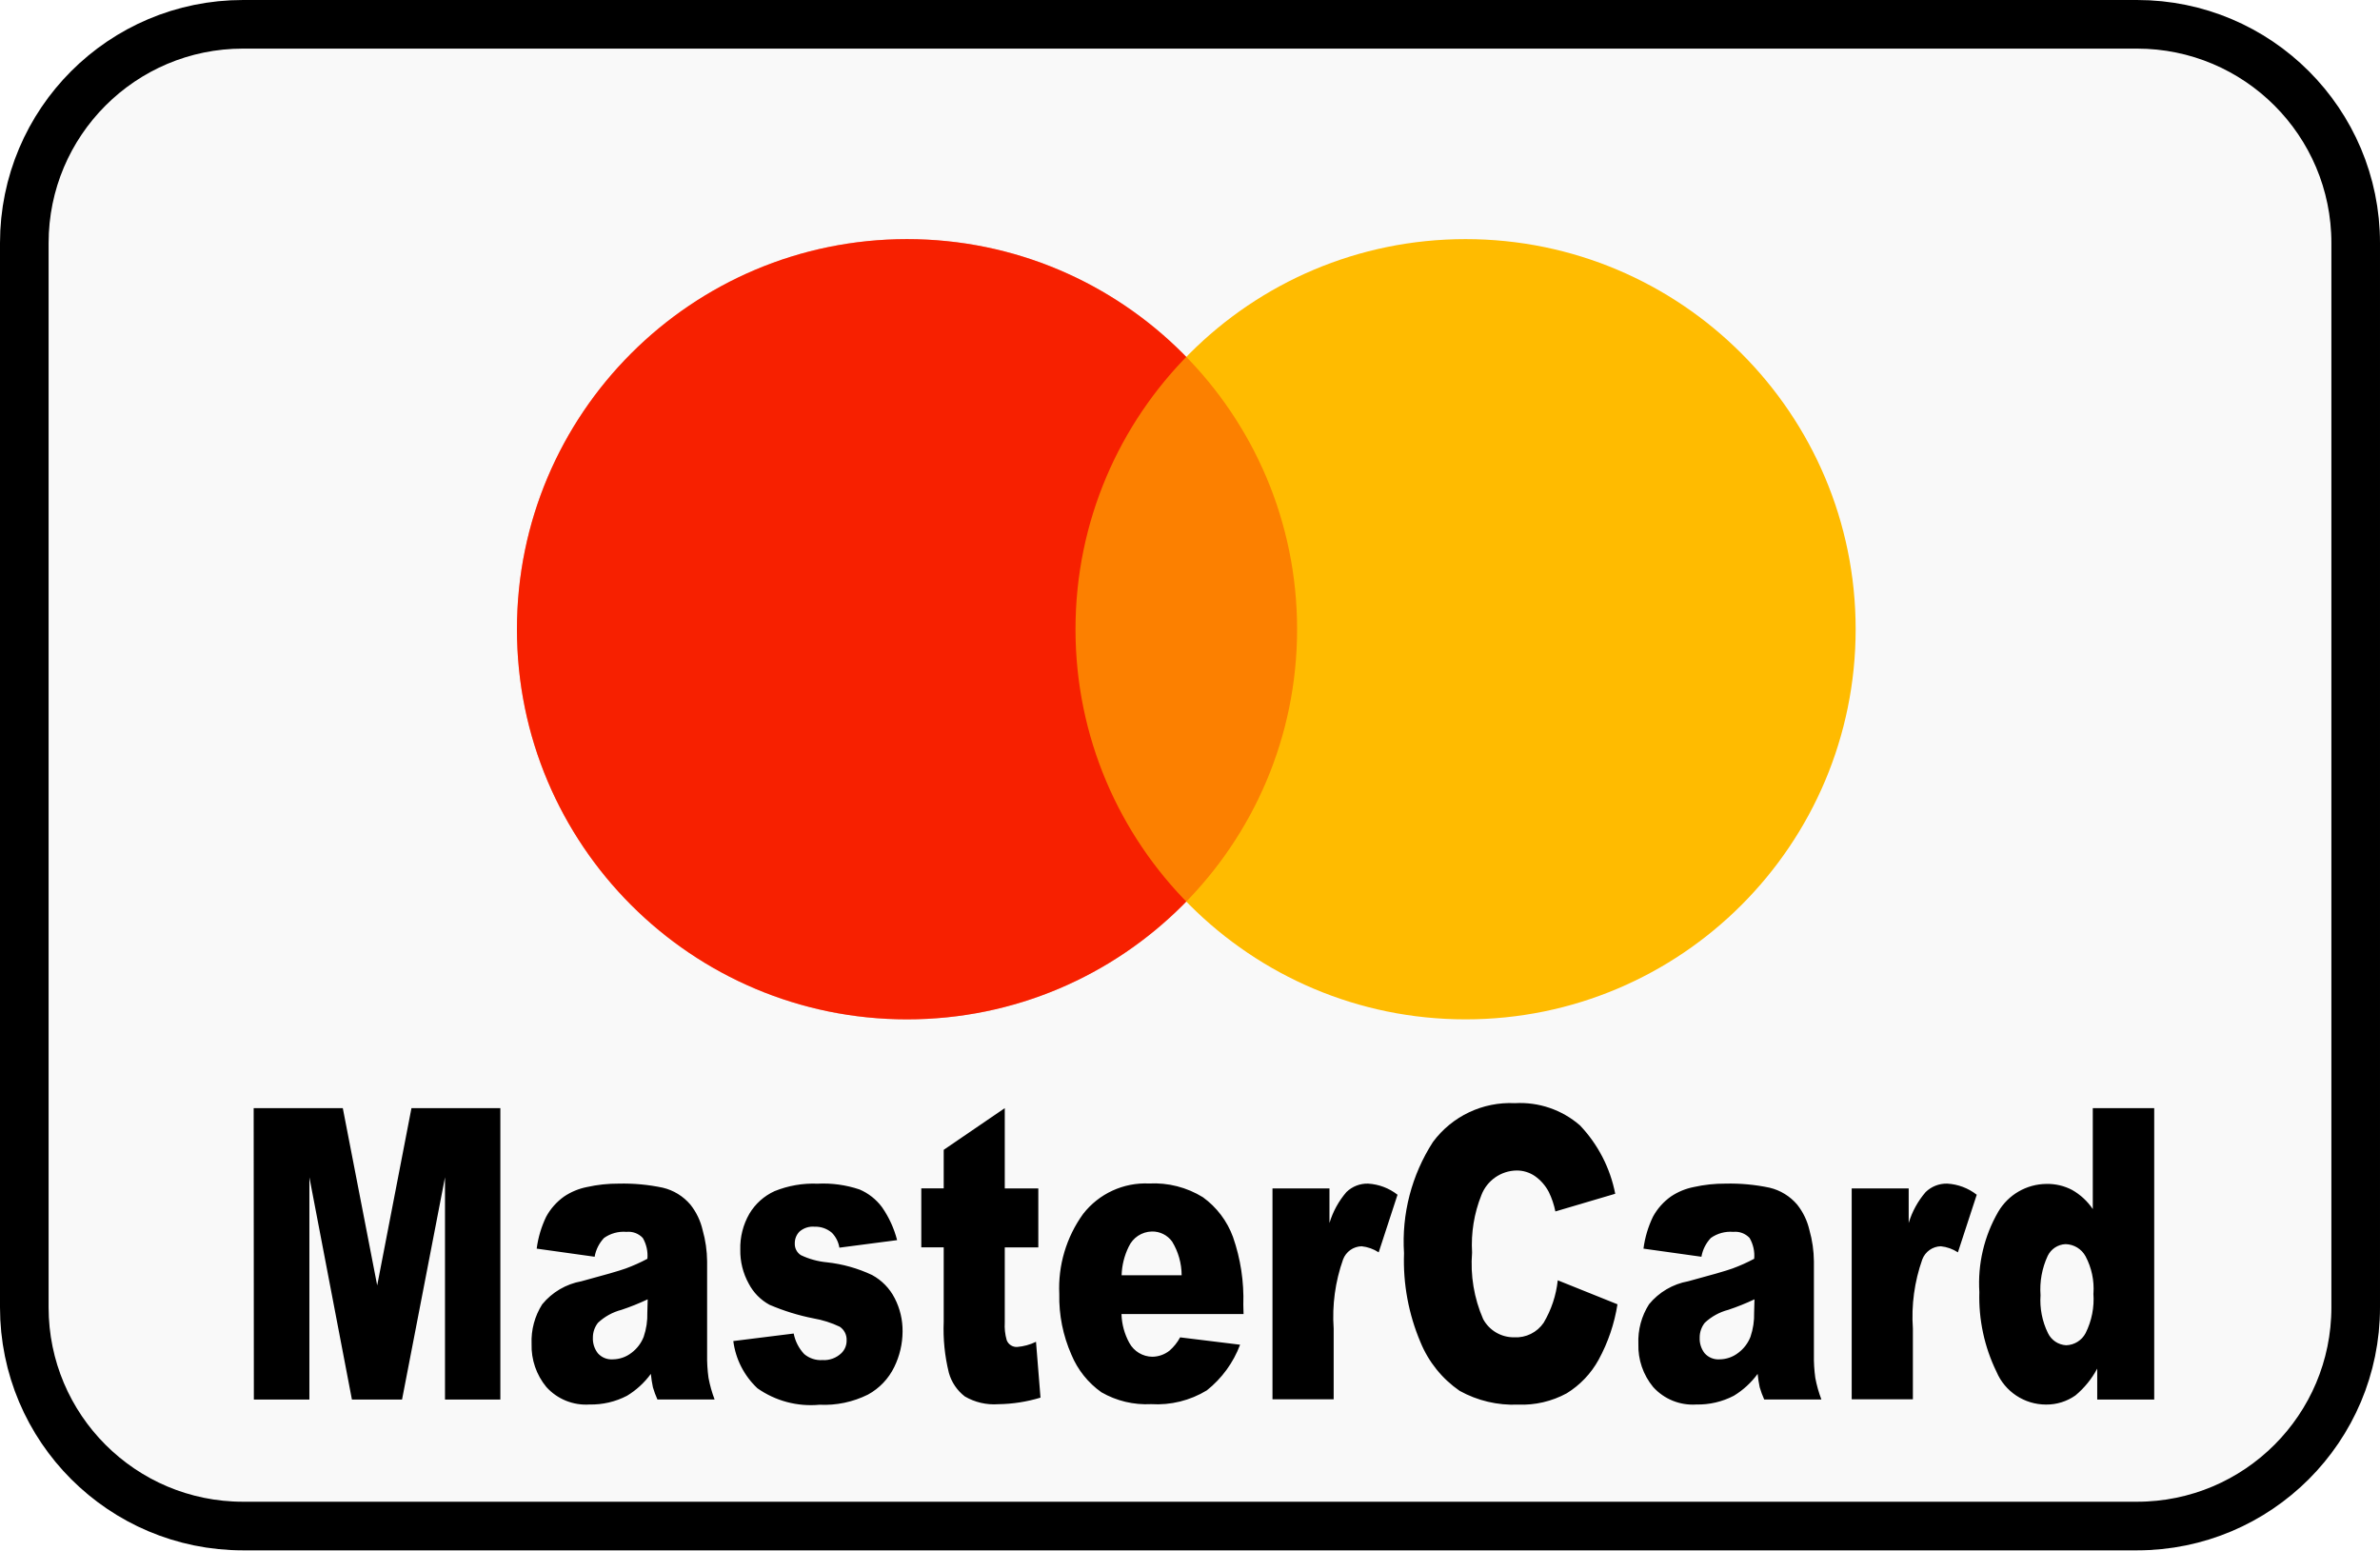
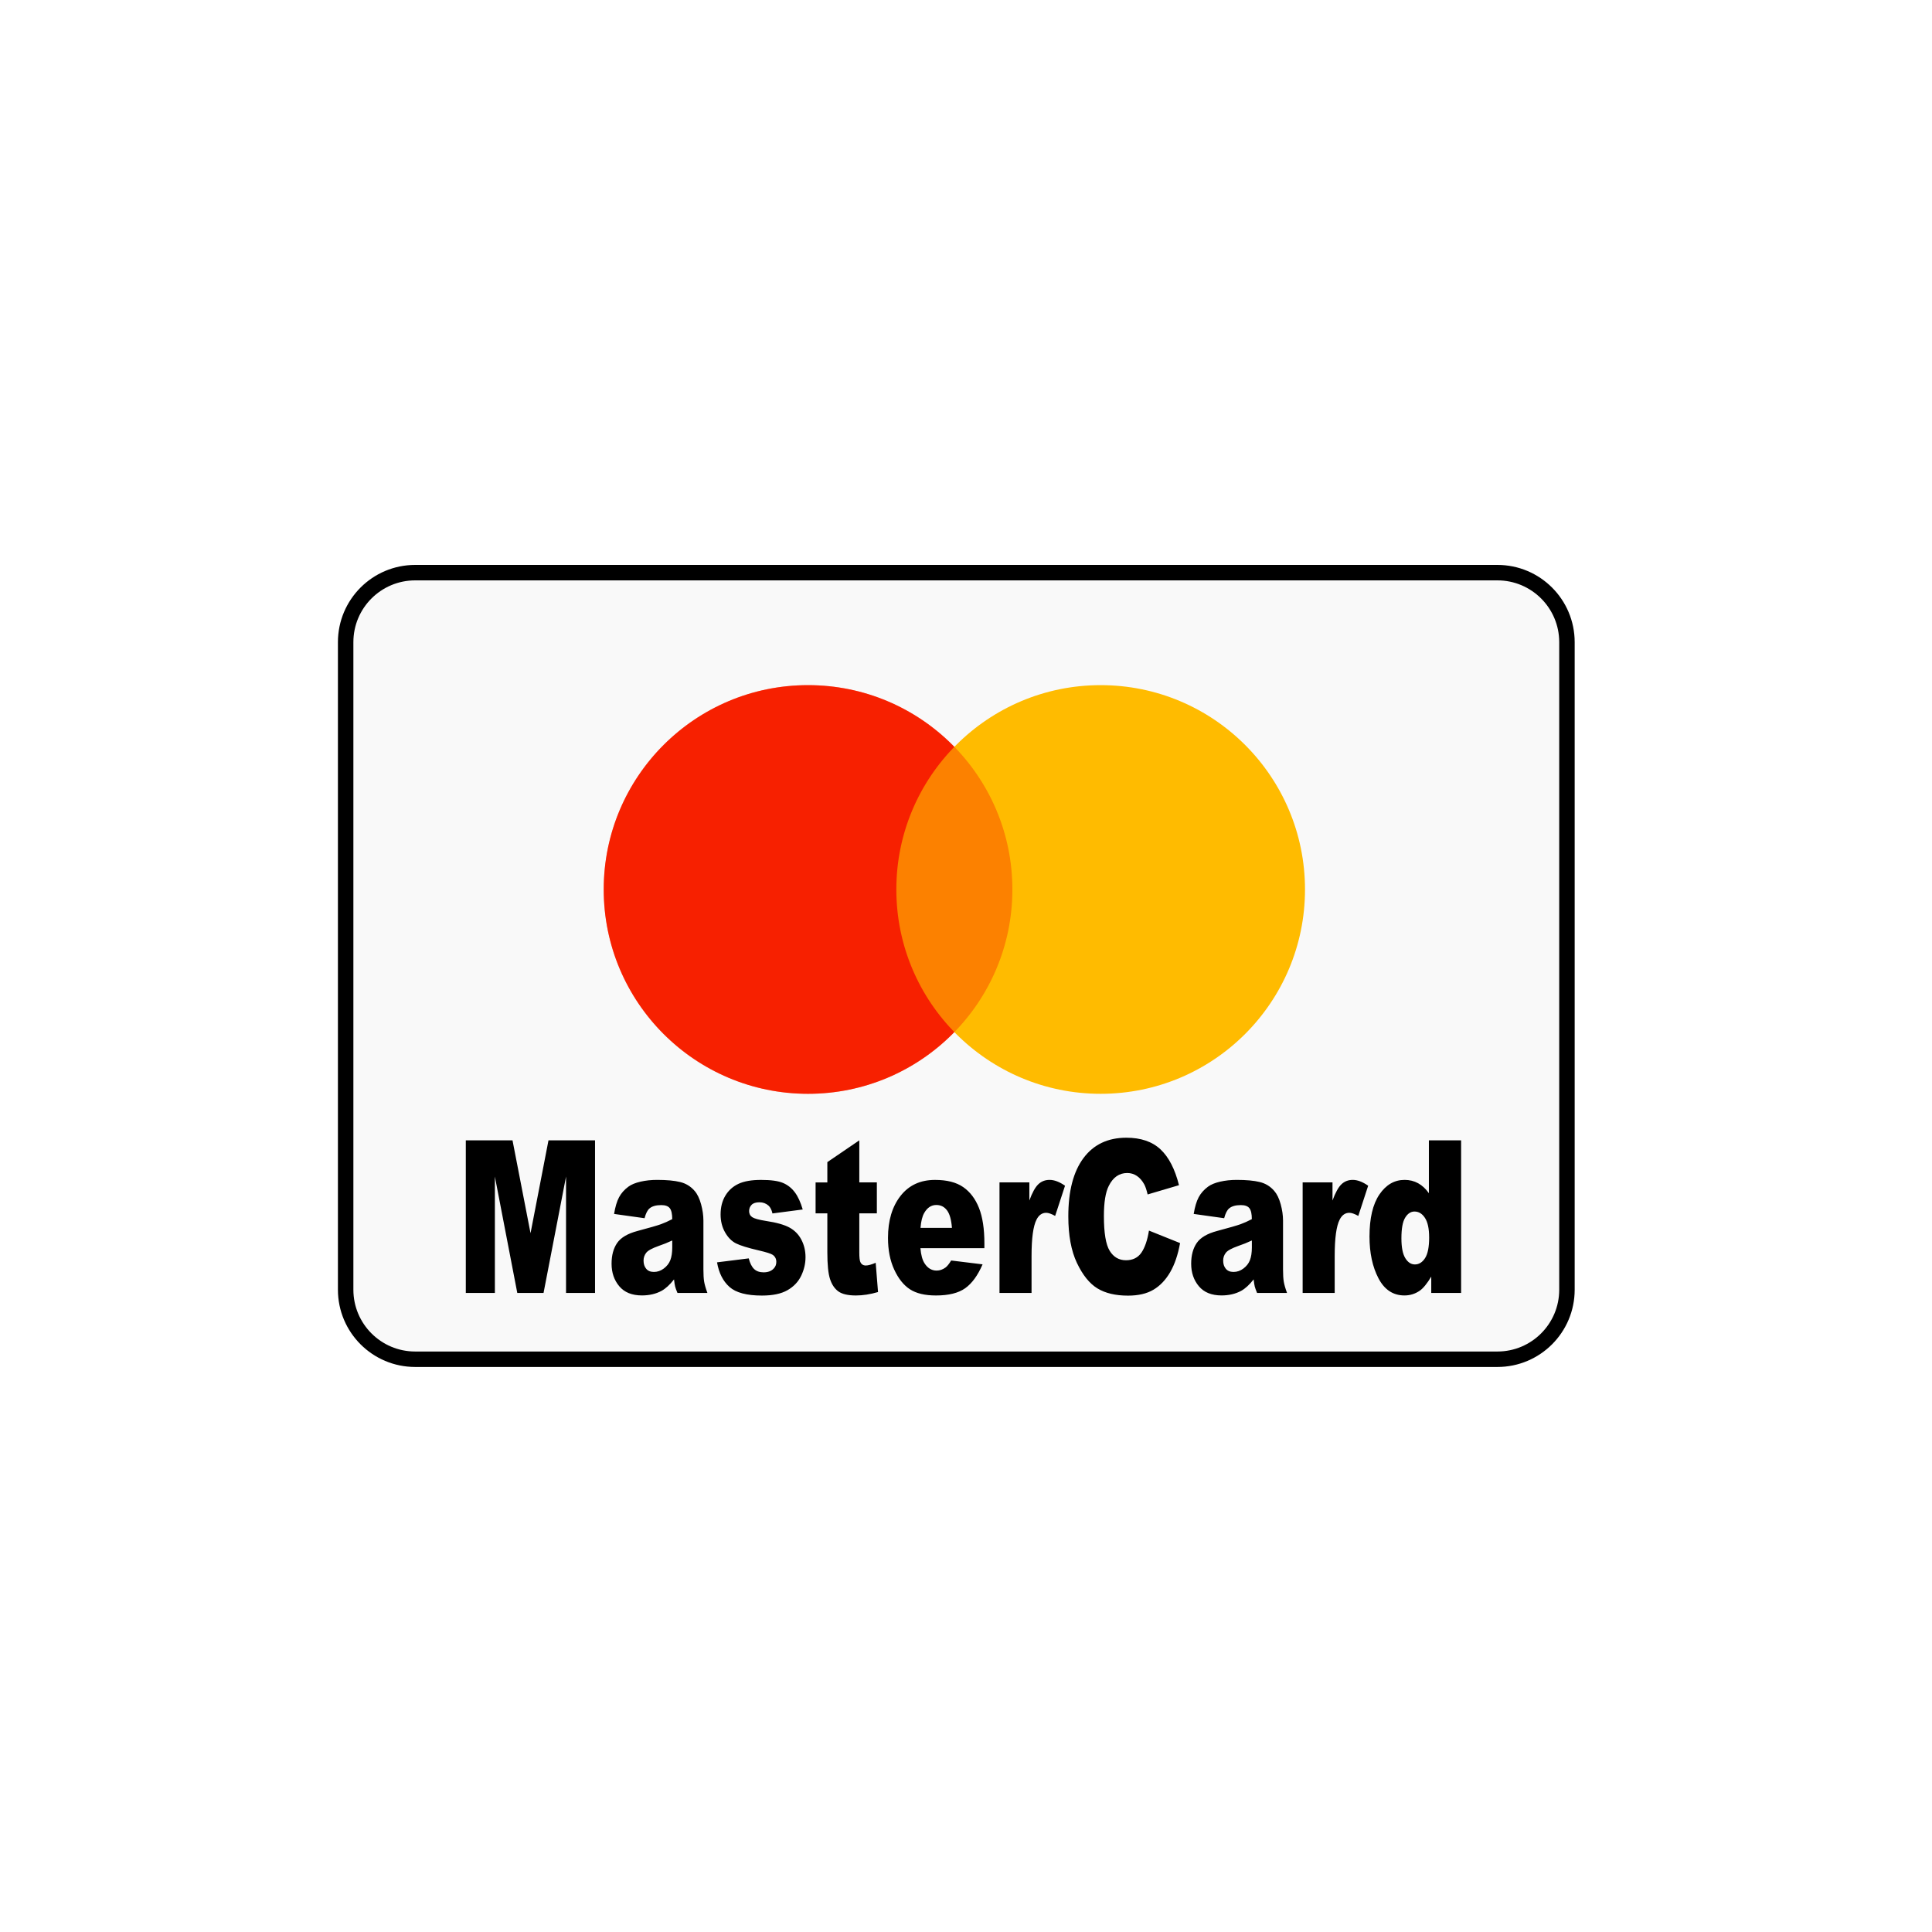
- <svg xmlns="http://www.w3.org/2000/svg" width="39.171" height="25.513" viewBox="0 0 39.171 25.513">
-   <g id="mastercard" transform="translate(300.297 -412.783)">
-     <rect id="Rectangle_27" data-name="Rectangle 27" width="38.371" height="24.713" rx="3.599" transform="translate(-299.897 413.183)" fill="#f9f9f9" stroke="#000" stroke-linecap="round" stroke-linejoin="round" stroke-width="0.8" />
-     <path id="Path_359" data-name="Path 359" d="M-296.689,455.489a6.42,6.42,0,0,1-6.42,6.42,6.42,6.42,0,0,1-6.42-6.42,6.42,6.42,0,0,1,6.42-6.42A6.42,6.42,0,0,1-296.689,455.489Z" transform="translate(17.74 -32.351)" fill="#f72000" fill-rule="evenodd" />
-     <path id="Path_360" data-name="Path 360" d="M-296.689,455.489a6.42,6.42,0,0,1-6.42,6.42,6.42,6.42,0,0,1-6.42-6.42,6.42,6.42,0,0,1,6.42-6.42A6.42,6.42,0,0,1-296.689,455.489Z" transform="translate(26.933 -32.351)" fill="#fb0" fill-rule="evenodd" />
-     <path id="Path_361" data-name="Path 361" d="M-296.689,455.489a6.42,6.42,0,0,1-6.42,6.42,6.42,6.42,0,0,1-6.42-6.42,6.42,6.42,0,0,1,6.42-6.42A6.42,6.42,0,0,1-296.689,455.489Z" transform="translate(17.74 -32.351)" fill="rgba(247,32,0,0.38)" fill-rule="evenodd" />
-     <g id="Group_111" data-name="Group 111" transform="translate(-296.122 430.937)">
-       <path id="Path_362" data-name="Path 362" d="M-293.678,442.514h1.467l.566,2.917.564-2.917h1.463v4.795h-.911v-3.657l-.707,3.657h-.825l-.7-3.657v3.657h-.914Zm5.616,2.446-.958-.134a1.721,1.721,0,0,1,.156-.525.987.987,0,0,1,.294-.332,1.031,1.031,0,0,1,.379-.157,2.324,2.324,0,0,1,.522-.056,3.148,3.148,0,0,1,.724.067.854.854,0,0,1,.456.28,1.054,1.054,0,0,1,.2.417,1.95,1.95,0,0,1,.074.515v1.534a2.444,2.444,0,0,0,.023.384,2.107,2.107,0,0,0,.1.355h-.941a1.5,1.5,0,0,1-.074-.2,1.961,1.961,0,0,1-.034-.221,1.357,1.357,0,0,1-.392.36,1.279,1.279,0,0,1-.618.144.877.877,0,0,1-.71-.288,1.064,1.064,0,0,1-.243-.71,1.127,1.127,0,0,1,.175-.651,1.083,1.083,0,0,1,.645-.379q.564-.151.731-.211a2.865,2.865,0,0,0,.355-.159.576.576,0,0,0-.076-.343.321.321,0,0,0-.268-.1.558.558,0,0,0-.369.1.6.6,0,0,0-.155.307Zm.869.7a3.9,3.9,0,0,1-.431.173.894.894,0,0,0-.387.213.39.39,0,0,0-.084.245.39.39,0,0,0,.082.257.3.3,0,0,0,.243.1.509.509,0,0,0,.311-.108.6.6,0,0,0,.2-.263,1.133,1.133,0,0,0,.06-.4Zm1.408.687.995-.124a.684.684,0,0,0,.172.337.421.421,0,0,0,.3.1.415.415,0,0,0,.313-.114.286.286,0,0,0,.086-.213.255.255,0,0,0-.113-.222,1.663,1.663,0,0,0-.431-.137,3.591,3.591,0,0,1-.725-.224.835.835,0,0,1-.342-.348,1.114,1.114,0,0,1-.139-.559,1.123,1.123,0,0,1,.15-.592.933.933,0,0,1,.414-.371,1.7,1.7,0,0,1,.707-.123,1.874,1.874,0,0,1,.691.095.9.9,0,0,1,.372.294,1.687,1.687,0,0,1,.247.54l-.95.124a.456.456,0,0,0-.123-.245.416.416,0,0,0-.286-.1.332.332,0,0,0-.247.08.269.269,0,0,0-.078.195.217.217,0,0,0,.1.193,1.267,1.267,0,0,0,.428.118,2.329,2.329,0,0,1,.744.209.9.9,0,0,1,.373.383,1.166,1.166,0,0,1,.129.546,1.338,1.338,0,0,1-.137.585,1.03,1.03,0,0,1-.431.453,1.616,1.616,0,0,1-.8.168,1.526,1.526,0,0,1-1.021-.271A1.289,1.289,0,0,1-285.784,446.347Zm4.469-3.833v1.321h.552v.971h-.552v1.233a.861.861,0,0,0,.032.294.174.174,0,0,0,.172.111.866.866,0,0,0,.31-.085l.074.919a2.5,2.5,0,0,1-.694.108.952.952,0,0,1-.552-.128.743.743,0,0,1-.262-.388,2.978,2.978,0,0,1-.085-.842v-1.223h-.369v-.971h.369V443.2Zm3.93,3.388h-2.009a1.045,1.045,0,0,0,.13.477.436.436,0,0,0,.379.226.465.465,0,0,0,.281-.1.783.783,0,0,0,.175-.219l.987.121a1.74,1.74,0,0,1-.547.751,1.573,1.573,0,0,1-.918.227,1.483,1.483,0,0,1-.817-.195,1.426,1.426,0,0,1-.494-.618,2.354,2.354,0,0,1-.2-1,2.083,2.083,0,0,1,.393-1.318,1.3,1.3,0,0,1,1.085-.5,1.532,1.532,0,0,1,.886.226,1.4,1.4,0,0,1,.495.654,3.071,3.071,0,0,1,.17,1.115Zm-1.019-.638a1.069,1.069,0,0,0-.156-.553.4.4,0,0,0-.334-.167.429.429,0,0,0-.382.252,1.135,1.135,0,0,0-.116.468Zm1.495-1.429h.938v.569a1.4,1.4,0,0,1,.279-.509.493.493,0,0,1,.356-.139.87.87,0,0,1,.485.183l-.31.948a.638.638,0,0,0-.281-.1.335.335,0,0,0-.305.216,2.82,2.82,0,0,0-.155,1.138v1.164h-1.007Zm4.7,1.514.978.393a2.819,2.819,0,0,1-.31.912,1.492,1.492,0,0,1-.526.553,1.546,1.546,0,0,1-.8.186,1.825,1.825,0,0,1-.962-.227,1.8,1.8,0,0,1-.644-.8,3.435,3.435,0,0,1-.271-1.465,3.021,3.021,0,0,1,.476-1.83,1.582,1.582,0,0,1,1.348-.639,1.5,1.5,0,0,1,1.072.366,2.259,2.259,0,0,1,.58,1.125l-.985.291a1.32,1.32,0,0,0-.108-.32.735.735,0,0,0-.229-.262.528.528,0,0,0-.3-.092.631.631,0,0,0-.581.406,2.2,2.2,0,0,0-.153.945,2.278,2.278,0,0,0,.182,1.094.571.571,0,0,0,.512.3.549.549,0,0,0,.484-.239A1.728,1.728,0,0,0-272.215,445.349Zm2.364-.389-.958-.134a1.721,1.721,0,0,1,.156-.525.987.987,0,0,1,.294-.332,1.031,1.031,0,0,1,.379-.157,2.324,2.324,0,0,1,.522-.056,3.148,3.148,0,0,1,.724.067.854.854,0,0,1,.456.28,1.054,1.054,0,0,1,.2.417,1.952,1.952,0,0,1,.074.515v1.534a2.445,2.445,0,0,0,.023.384,2.1,2.1,0,0,0,.1.355h-.941a1.492,1.492,0,0,1-.074-.2,1.965,1.965,0,0,1-.034-.221,1.357,1.357,0,0,1-.392.36,1.278,1.278,0,0,1-.618.144.877.877,0,0,1-.71-.288,1.064,1.064,0,0,1-.243-.71,1.127,1.127,0,0,1,.175-.651,1.083,1.083,0,0,1,.645-.379q.564-.151.731-.211a2.868,2.868,0,0,0,.355-.159.576.576,0,0,0-.076-.343.321.321,0,0,0-.268-.1.559.559,0,0,0-.369.1.6.6,0,0,0-.155.307Zm.869.7a3.9,3.9,0,0,1-.431.173.894.894,0,0,0-.387.213.39.39,0,0,0-.084.245.39.39,0,0,0,.082.257.3.3,0,0,0,.243.1.509.509,0,0,0,.311-.108.6.6,0,0,0,.2-.263,1.134,1.134,0,0,0,.06-.4Zm1.6-1.825h.938v.569a1.394,1.394,0,0,1,.279-.509.493.493,0,0,1,.356-.139.87.87,0,0,1,.485.183l-.31.948a.637.637,0,0,0-.281-.1.335.335,0,0,0-.305.216,2.82,2.82,0,0,0-.155,1.138v1.164h-1.007Zm4.979-1.321v4.795h-.938V446.8a1.482,1.482,0,0,1-.359.442.827.827,0,0,1-.483.15.885.885,0,0,1-.816-.54,2.8,2.8,0,0,1-.282-1.312,2.344,2.344,0,0,1,.311-1.321.928.928,0,0,1,.792-.458.869.869,0,0,1,.425.1,1.016,1.016,0,0,1,.339.314v-1.661Zm-1,3.048a1.137,1.137,0,0,0-.13-.61.384.384,0,0,0-.33-.2.342.342,0,0,0-.293.193,1.306,1.306,0,0,0-.118.648,1.225,1.225,0,0,0,.122.623.353.353,0,0,0,.3.2.374.374,0,0,0,.32-.2,1.25,1.25,0,0,0,.128-.651Z" transform="translate(293.678 -442.432)" />
+ <svg xmlns="http://www.w3.org/2000/svg" width="100" height="100">
+   <g transform="translate(317.788 -383.543)">
+     <rect width="63.214" height="40.714" x="-299.897" y="413.183" fill="#f9f9f9" fill-rule="evenodd" stroke="#000" stroke-linecap="round" stroke-linejoin="round" stroke-width=".8" rx="3.599" ry="3.599" />
+     <path fill="#f72000" fill-rule="evenodd" d="m -271.984,433.517 c 0,5.509 -4.466,9.975 -9.975,9.975 -5.509,0 -9.975,-4.466 -9.975,-9.975 0,-5.509 4.466,-9.975 9.975,-9.975 5.509,0 9.975,4.466 9.975,9.975 z" transform="matrix(1.06027 0 0 1.06027 22.989 -30.063)" />
+     <path fill="#fb0" fill-rule="evenodd" d="m -271.984,433.517 c 0,5.509 -4.466,9.975 -9.975,9.975 -5.509,0 -9.975,-4.466 -9.975,-9.975 0,-5.509 4.466,-9.975 9.975,-9.975 5.509,0 9.975,4.466 9.975,9.975 z" transform="matrix(1.06027 0 0 1.06027 38.135 -30.063)" />
+     <path fill="#f72000" fill-opacity=".378" fill-rule="evenodd" d="m -271.984,433.517 c 0,5.509 -4.466,9.975 -9.975,9.975 -5.509,0 -9.975,-4.466 -9.975,-9.975 0,-5.509 4.466,-9.975 9.975,-9.975 5.509,0 9.975,4.466 9.975,9.975 z" transform="matrix(1.06027 0 0 1.06027 22.989 -30.063)" />
+     <g transform="scale(.86766 1.15253)" style="line-height:125%" font-family="Sans" font-size="9.575" font-weight="400" letter-spacing="0" word-spacing="0">
+       <path d="M-338.471 383.996l2.786 0 1.075 4.17 1.071-4.17 2.777 0 0 6.854-1.73 0 0-5.227-1.342 5.227-1.566 0-1.337-5.227 0 5.227-1.734 0zM-327.807 387.493l-1.819-.192c.069-.318.168-.568.297-.75.129-.182.316-.341.559-.475.175-.097.415-.171.72-.224.305-.053.636-.08.991-.08.57 0 1.029.032 1.374.096.346.064.634.197.865.4.162.14.29.339.383.596.093.257.14.503.14.736l0 2.193c0 .234.015.417.044.549.03.132.094.302.194.507l-1.786 0c-.072-.128-.118-.225-.14-.292-.022-.067-.044-.172-.065-.316-.249.24-.497.411-.743.514-.337.137-.728.206-1.173.206-.592 0-1.042-.137-1.349-.411-.307-.274-.461-.612-.461-1.014 0-.377.111-.687.332-.93.221-.243.63-.424 1.225-.542.714-.143 1.177-.244 1.389-.302.212-.058.436-.133.673-.227 0-.234-.048-.397-.145-.491-.097-.093-.266-.14-.51-.14-.312 0-.545.05-.701.15-.122.078-.22.224-.295.439zm1.65 1c-.262.093-.535.176-.818.248-.386.103-.631.204-.734.304-.106.103-.159.22-.159.351 0 .15.052.272.157.367.104.095.258.143.461.143.212 0 .409-.051.591-.154.182-.103.312-.228.388-.376.076-.148.115-.341.115-.577zM-323.483 389.475l1.889-.178c.078.224.187.385.327.482.14.097.327.145.561.145.256 0 .453-.055.594-.164.109-.081.164-.182.164-.304 0-.137-.072-.243-.215-.318-.103-.053-.376-.118-.818-.196-.661-.115-1.12-.222-1.377-.32-.257-.098-.474-.264-.65-.498-.176-.234-.264-.5-.264-.799 0-.327.095-.609.285-.846.19-.237.452-.414.785-.531.333-.117.781-.175 1.342-.175.592 0 1.029.045 1.311.136.282.09.517.231.706.421.189.19.345.447.47.771l-1.805.178c-.047-.159-.125-.276-.234-.351-.15-.1-.33-.15-.542-.15-.215 0-.372.038-.47.115-.098.076-.147.169-.147.278 0 .122.062.213.187.276.125.062.396.118.813.168.633.072 1.103.171 1.412.299.309.128.545.31.708.547.164.237.245.497.245.781-0.0.287-.086.566-.259.837-.173.271-.446.487-.818.647-.372.161-.88.241-1.522.241-.907 0-1.553-.129-1.938-.388-.385-.259-.632-.626-.741-1.103zM-314.997 383.996l0 1.889 1.047 0 0 1.389-1.047 0 0 1.763c0 .212.02.352.061.421.062.106.171.159.327.159.14 0 .337-.041.589-.122l.14 1.314c-.471.103-.91.154-1.318.154-.474 0-.823-.061-1.047-.182-.224-.122-.39-.306-.498-.554-.108-.248-.161-.649-.161-1.204l0-1.748-.701 0 0-1.389.701 0 0-.912zM-307.536 388.839l-3.815 0c.034.305.117.533.248.683.184.215.424.323.72.323.187 0 .365-.047.533-.14.103-.059.213-.164.332-.313l1.875.173c-.287.499-.633.856-1.038 1.073-.405.217-.986.325-1.744.325-.658 0-1.175-.093-1.552-.278-.377-.185-.69-.48-.937-.884-.248-.404-.372-.878-.372-1.424 0-.776.249-1.404.746-1.884.497-.48 1.184-.72 2.059-.72.711 0 1.272.108 1.683.323.411.215.725.527.94.935.215.408.323.94.323 1.594zm-1.935-.912c-.037-.368-.136-.631-.297-.79-.161-.159-.372-.238-.633-.238-.302 0-.544.12-.725.36-.115.15-.189.372-.22.669zM-306.634 385.885l1.781 0 0 .813c.171-.352.348-.595.531-.727.182-.132.408-.199.676-.199.281 0.0.588.087.921.262l-.589 1.356c-.224-.093-.402-.14-.533-.14-.249 0-.443.103-.58.309-.196.29-.295.832-.295 1.627l0 1.664-1.912 0zM-297.718 388.049l1.856.561c-.125.52-.321.955-.589 1.304-.268.349-.601.612-.998.79-.397.178-.903.266-1.517.266-.745 0-1.353-.108-1.826-.325-.472-.217-.88-.598-1.223-1.143-.343-.545-.514-1.244-.514-2.094 0-1.134.302-2.006.905-2.616.603-.609 1.456-.914 2.56-.914.863 0 1.542.175 2.036.524.494.349.861.885 1.101 1.608l-1.87.416c-.066-.209-.134-.362-.206-.458-.118-.162-.263-.287-.435-.374-.171-.087-.363-.131-.575-.131-.48 0-.848.193-1.103.58-.193.287-.29.737-.29 1.351-0.0.76.115 1.282.346 1.564.231.282.555.423.972.423.405 0.0.711-.114.919-.341.207-.228.358-.558.451-.991zM-293.23 387.493l-1.819-.192c.069-.318.168-.568.297-.75.129-.182.316-.341.559-.475.175-.097.415-.171.72-.224.305-.053.636-.08.991-.08.57 0 1.029.032 1.374.096.346.064.634.197.865.4.162.14.29.339.383.596.093.257.14.503.14.736l0 2.193c-0.0.234.015.417.044.549.03.132.094.302.194.507l-1.786 0c-.072-.128-.118-.225-.14-.292-.022-.067-.044-.172-.066-.316-.249.24-.497.411-.743.514-.337.137-.728.206-1.173.206-.592 0-1.042-.137-1.349-.411-.307-.274-.461-.612-.461-1.014 0-.377.111-.687.332-.93.221-.243.63-.424 1.225-.542.714-.143 1.177-.244 1.389-.302.212-.058.436-.133.673-.227-0-.234-.048-.397-.145-.491-.097-.093-.266-.14-.51-.14-.312 0-.545.05-.701.15-.122.078-.22.224-.295.439zm1.65 1c-.262.093-.535.176-.818.248-.386.103-.631.204-.734.304-.106.103-.159.22-.159.351 0 .15.052.272.157.367.104.095.258.143.461.143.212 0 .409-.051.591-.154.182-.103.312-.228.388-.376.076-.148.115-.341.115-.577zM-288.55 385.885l1.781 0 0 .813c.171-.352.348-.595.531-.727.182-.132.408-.199.676-.199.281 0.0.588.087.921.262l-.589 1.356c-.224-.093-.402-.14-.533-.14-.249 0-.443.103-.58.309-.196.29-.295.832-.295 1.627l0 1.664-1.912 0zM-279.097 383.996l0 6.854-1.781 0 0-.734c-.249.312-.477.522-.683.631-.274.143-.58.215-.916.215-.676 0-1.193-.257-1.55-.771-.357-.514-.535-1.139-.535-1.875 0-.823.197-1.452.591-1.889.394-.436.895-.655 1.503-.655.296 0.0.565.05.806.15.242.1.456.249.643.449l0-2.375zm-1.907 4.357c-0-.39-.083-.68-.248-.872-.165-.192-.374-.288-.626-.288-.221 0-.407.092-.556.276-.15.184-.224.492-.224.926 0 .405.077.702.231.891.154.189.345.283.573.283.243 0 .446-.095.608-.285.162-.19.243-.5.243-.93z" style="text-align:start;line-height:125%;-inkscape-font-specification:'Arial Black, Heavy'" font-family="Arial Black" font-weight="900" />
    </g>
  </g>
</svg>
